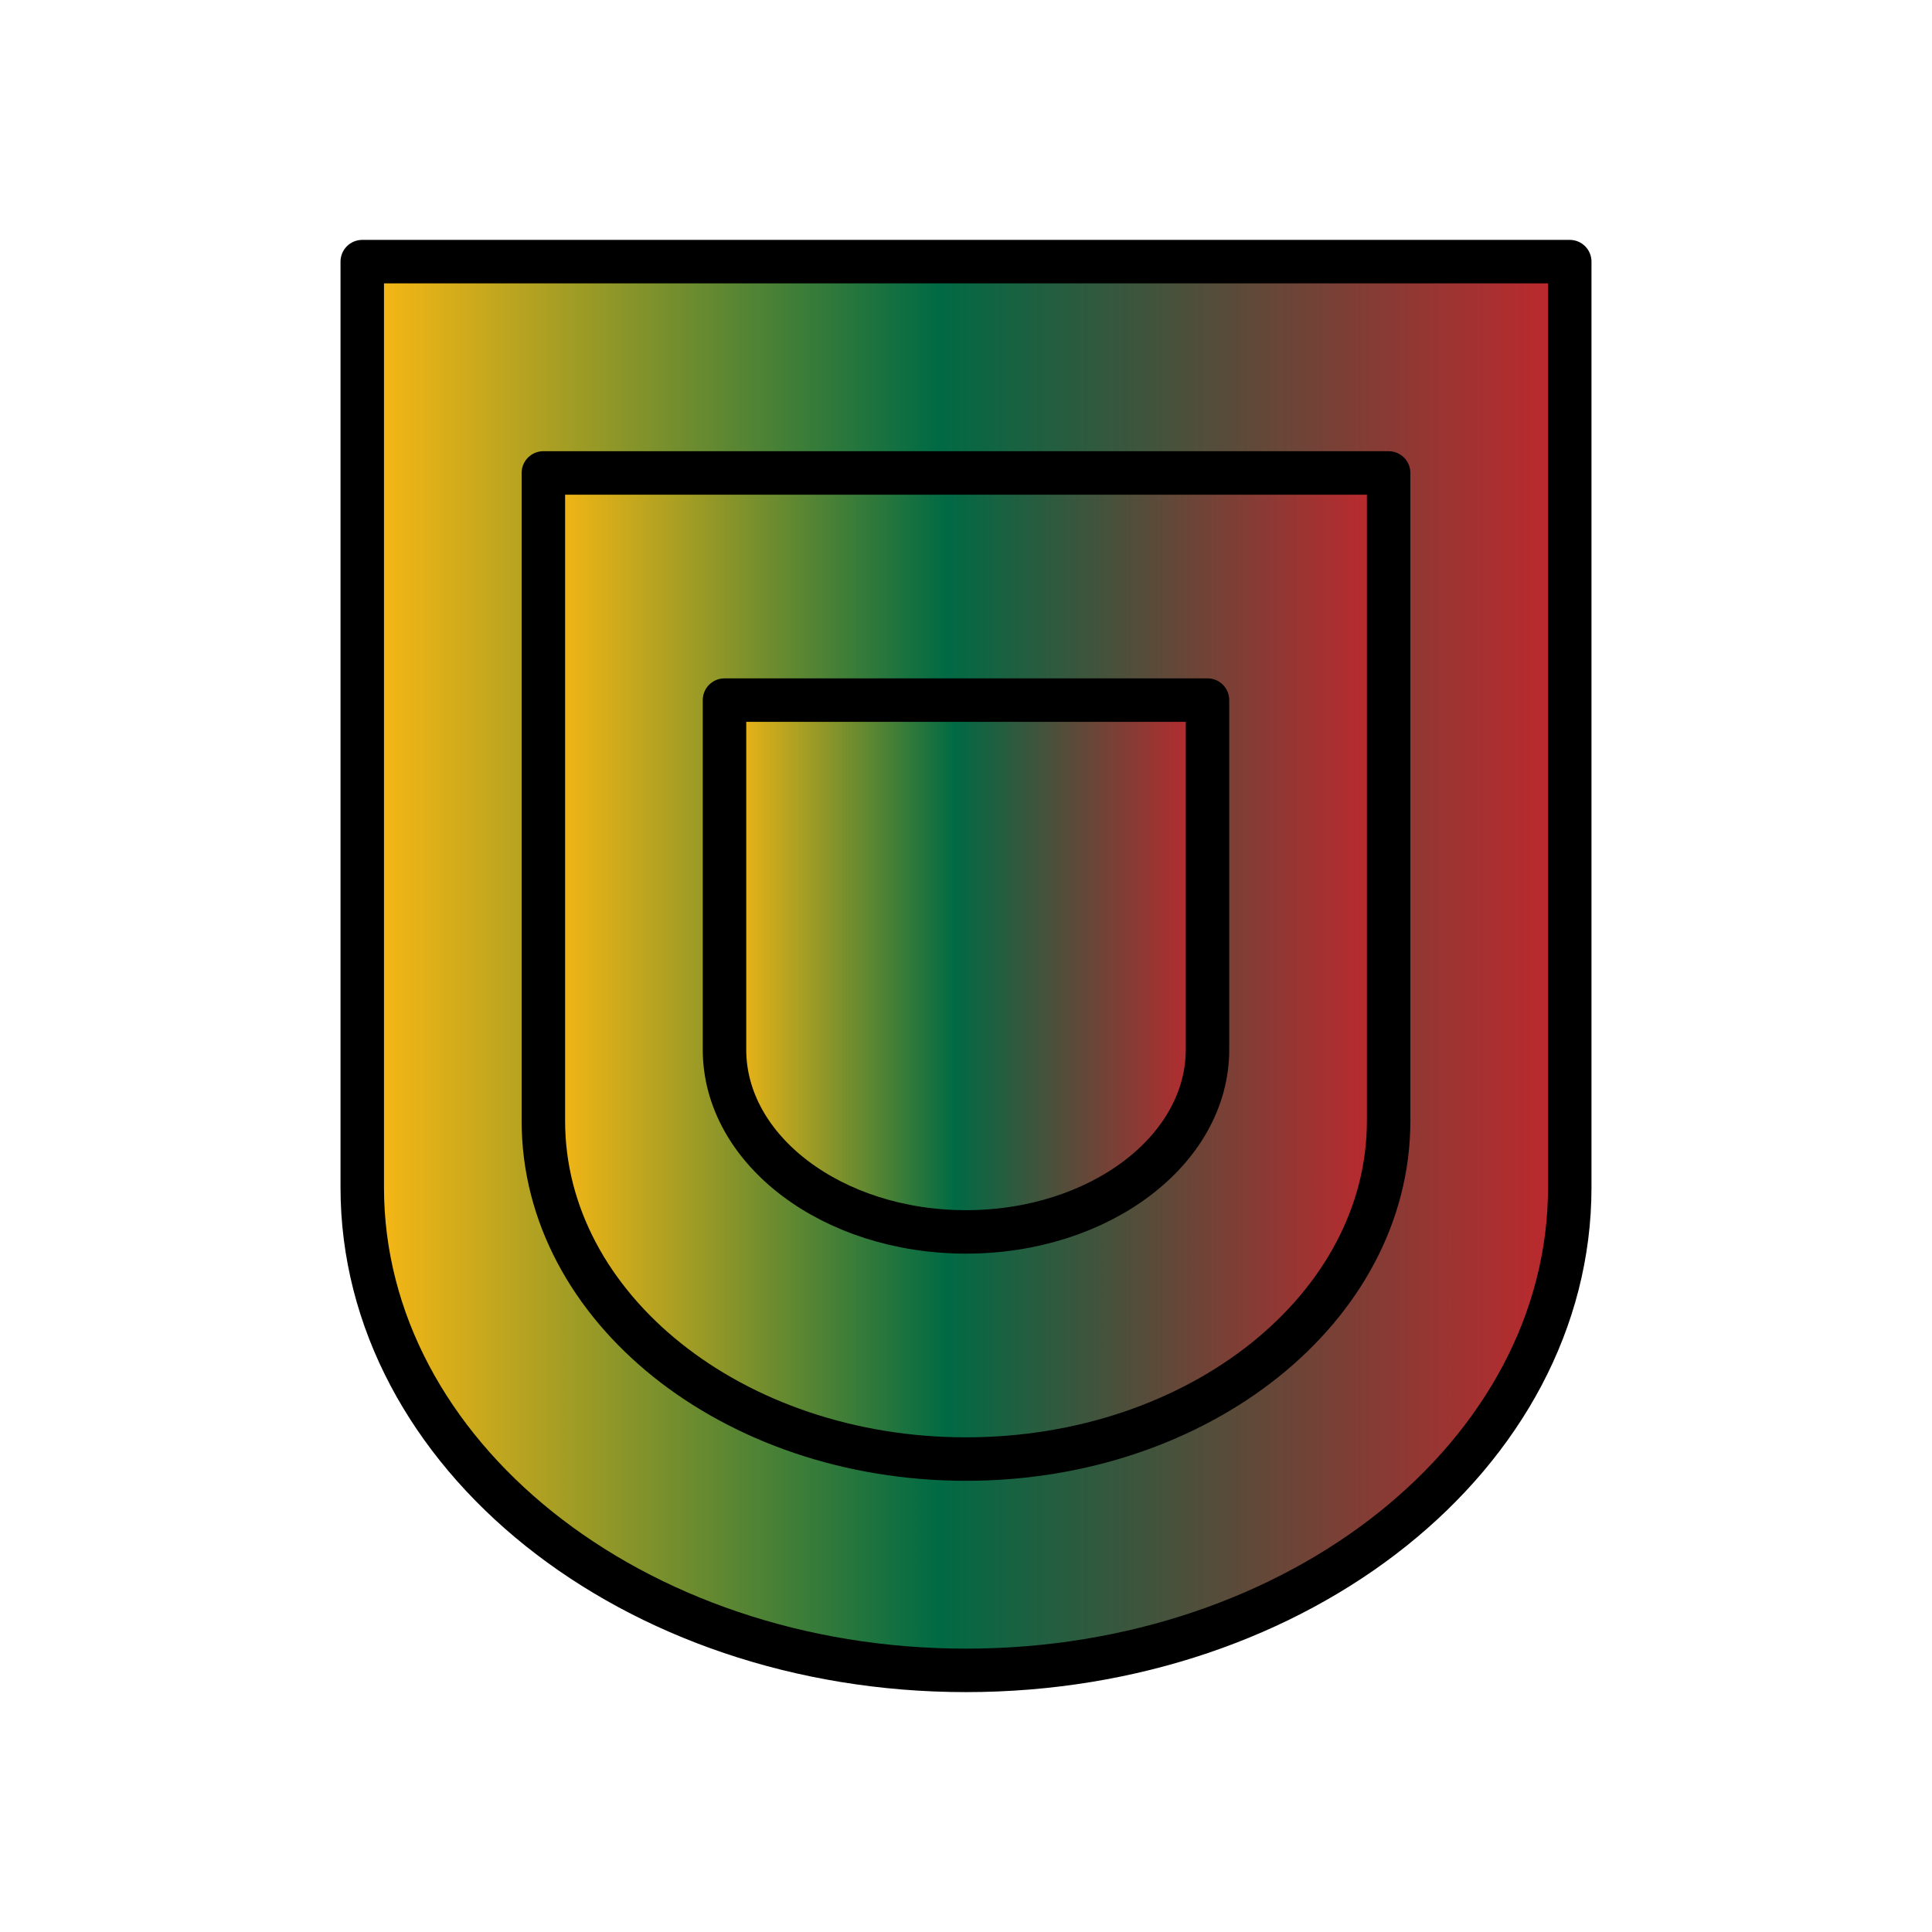
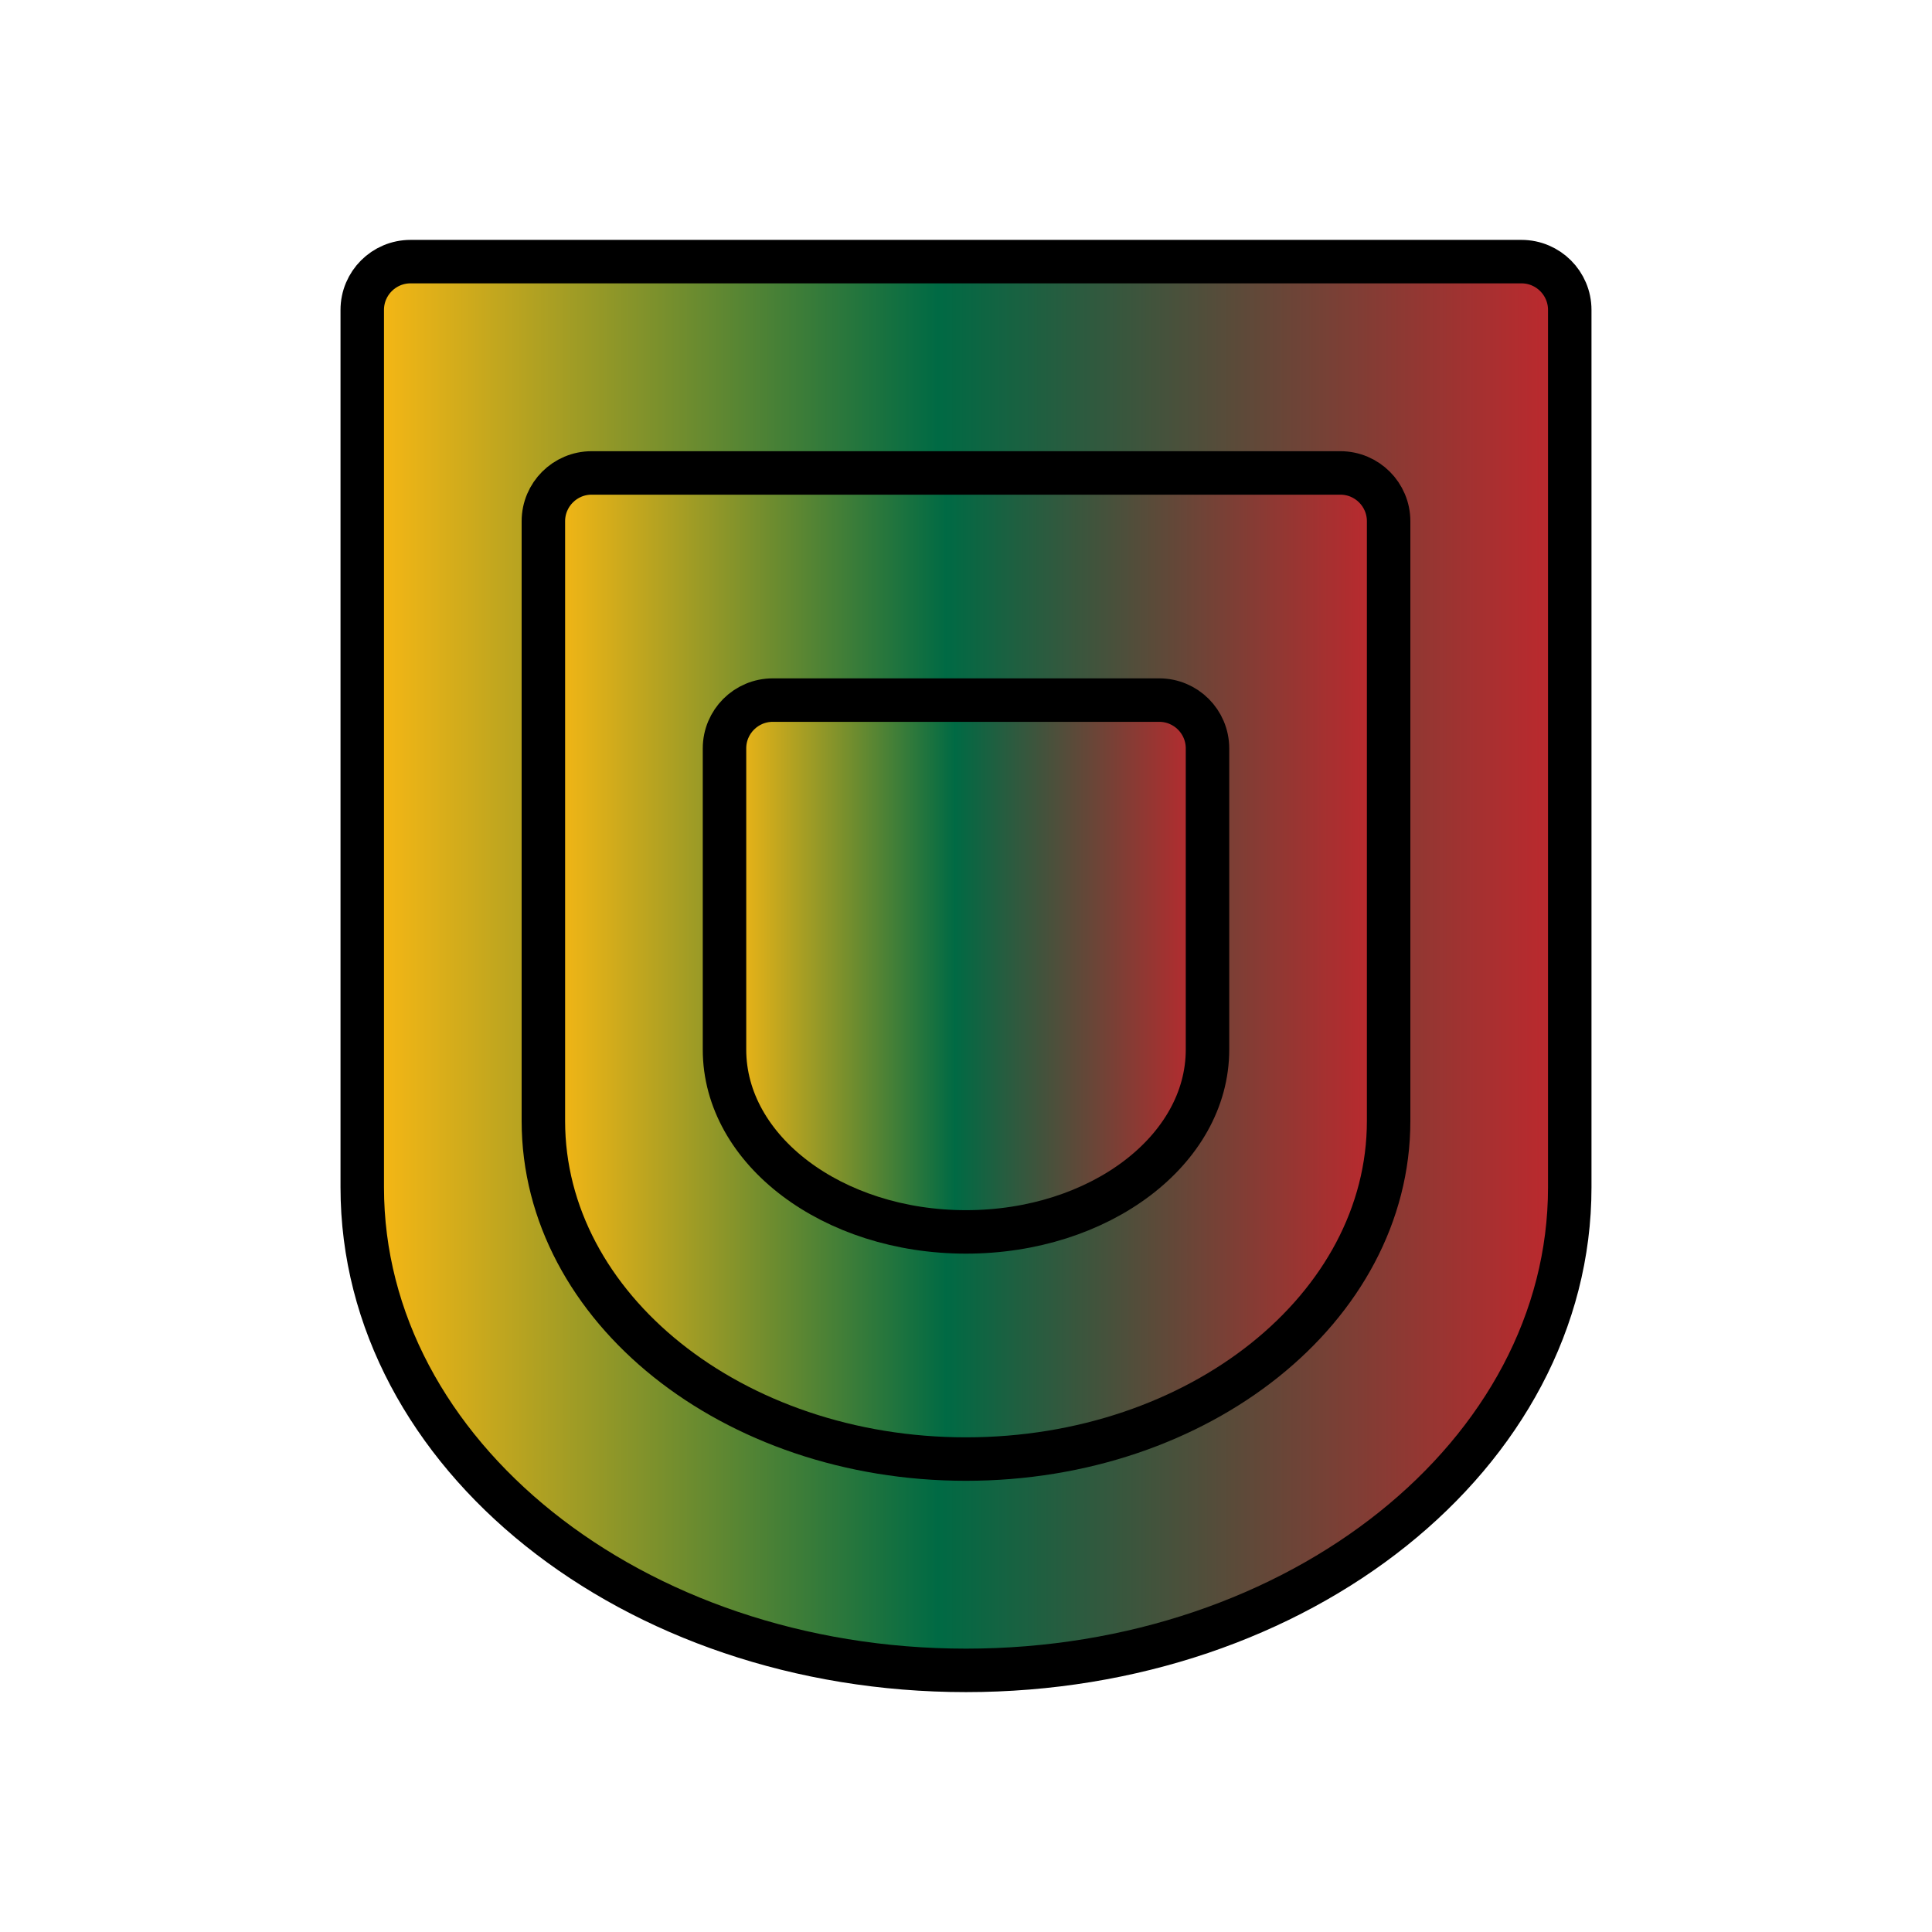
<svg xmlns="http://www.w3.org/2000/svg" xmlns:ns1="http://vectornator.io" height="100%" stroke-miterlimit="10" style="fill-rule:nonzero;clip-rule:evenodd;stroke-linecap:round;stroke-linejoin:round;" version="1.1" viewBox="0 0 800 800" width="100%" xml:space="preserve">
  <defs>
    <linearGradient gradientTransform="matrix(0.833333 0 0 0.833333 66.6667 66.6667)" gradientUnits="userSpaceOnUse" id="LinearGradient" x1="100" x2="700" y1="400" y2="400">
      <stop offset="0" stop-color="#fdb913" />
      <stop offset="0.477" stop-color="#006a44" />
      <stop offset="1" stop-color="#c1272d" />
    </linearGradient>
    <linearGradient gradientTransform="matrix(0.583333 0 0 0.583333 166.667 166.667)" gradientUnits="userSpaceOnUse" id="LinearGradient_2" x1="100" x2="700" y1="400" y2="400">
      <stop offset="0" stop-color="#fdb913" />
      <stop offset="0.477" stop-color="#006a44" />
      <stop offset="1" stop-color="#c1272d" />
    </linearGradient>
    <linearGradient gradientTransform="matrix(0.333333 0 0 0.314584 266.667 274.166)" gradientUnits="userSpaceOnUse" id="LinearGradient_3" x1="100" x2="700" y1="400" y2="400">
      <stop offset="0" stop-color="#fdb913" />
      <stop offset="0.477" stop-color="#006a44" />
      <stop offset="1" stop-color="#c1272d" />
    </linearGradient>
  </defs>
  <g id="Layer-1" ns1:layerName="Layer 1">
-     <path d="M150 108.333L150 400L150 491.675C150 602.131 261.924 691.667 400 691.667C538.076 691.667 650 602.131 650 491.675L650 400L650 214.109L650 108.333L400 108.333L150 108.333Z" fill="url(#LinearGradient)" fill-rule="nonzero" opacity="1" stroke="#000000" stroke-linecap="butt" stroke-linejoin="round" stroke-width="18" ns1:layerName="Curve 1" />
-     <path d="M225 195.833L225 400L225 464.173C225 541.492 303.347 604.167 400 604.167C496.653 604.167 575 541.492 575 464.173L575 400L575 269.877L575 195.833L400 195.833L225 195.833Z" fill="url(#LinearGradient_2)" fill-rule="nonzero" opacity="1" stroke="#000000" stroke-linecap="butt" stroke-linejoin="round" stroke-width="18" ns1:layerName="Curve 2" />
-     <path d="M300 289.895L300 400L300 434.607C300 476.305 344.77 510.105 400 510.105C455.23 510.105 500 476.305 500 434.607L500 400L500 329.826L500 289.895L400 289.895L300 289.895Z" fill="url(#LinearGradient_3)" fill-rule="nonzero" opacity="1" stroke="#000000" stroke-linecap="butt" stroke-linejoin="round" stroke-width="18" ns1:layerName="Curve 3" />
+     <path d="M170 108.333C158.954 108.333 150 117.288 150 128.333L150 400L150 491.675C150 602.131 261.924 691.667 400 691.667C538.076 691.667 650 602.131 650 491.675L650 400L650 214.109L650 128.333C650 117.288 641.046 108.333 630 108.333L400 108.333L170 108.333Z" fill="url(#LinearGradient)" fill-rule="nonzero" opacity="1" stroke="#000000" stroke-linecap="butt" stroke-linejoin="round" stroke-width="18" ns1:layerName="Curve 1" />
+     <path d="M245 195.833C233.954 195.833 225 204.788 225 215.833L225 400L225 464.173C225 541.492 303.347 604.167 400 604.167C496.653 604.167 575 541.492 575 464.173L575 400L575 269.877L575 215.833C575 204.788 566.046 195.833 555 195.833L400 195.833L245 195.833Z" fill="url(#LinearGradient_2)" fill-rule="nonzero" opacity="1" stroke="#000000" stroke-linecap="butt" stroke-linejoin="round" stroke-width="18" ns1:layerName="Curve 2" />
+     <path d="M320 289.895C308.954 289.895 300 298.85 300 309.895L300 400L300 434.607C300 476.305 344.77 510.105 400 510.105C455.23 510.105 500 476.305 500 434.607L500 400L500 329.826L500 309.895C500 298.85 491.046 289.895 480 289.895L400 289.895L320 289.895Z" fill="url(#LinearGradient_3)" fill-rule="nonzero" opacity="1" stroke="#000000" stroke-linecap="butt" stroke-linejoin="round" stroke-width="18" ns1:layerName="Curve 3" />
  </g>
</svg>
